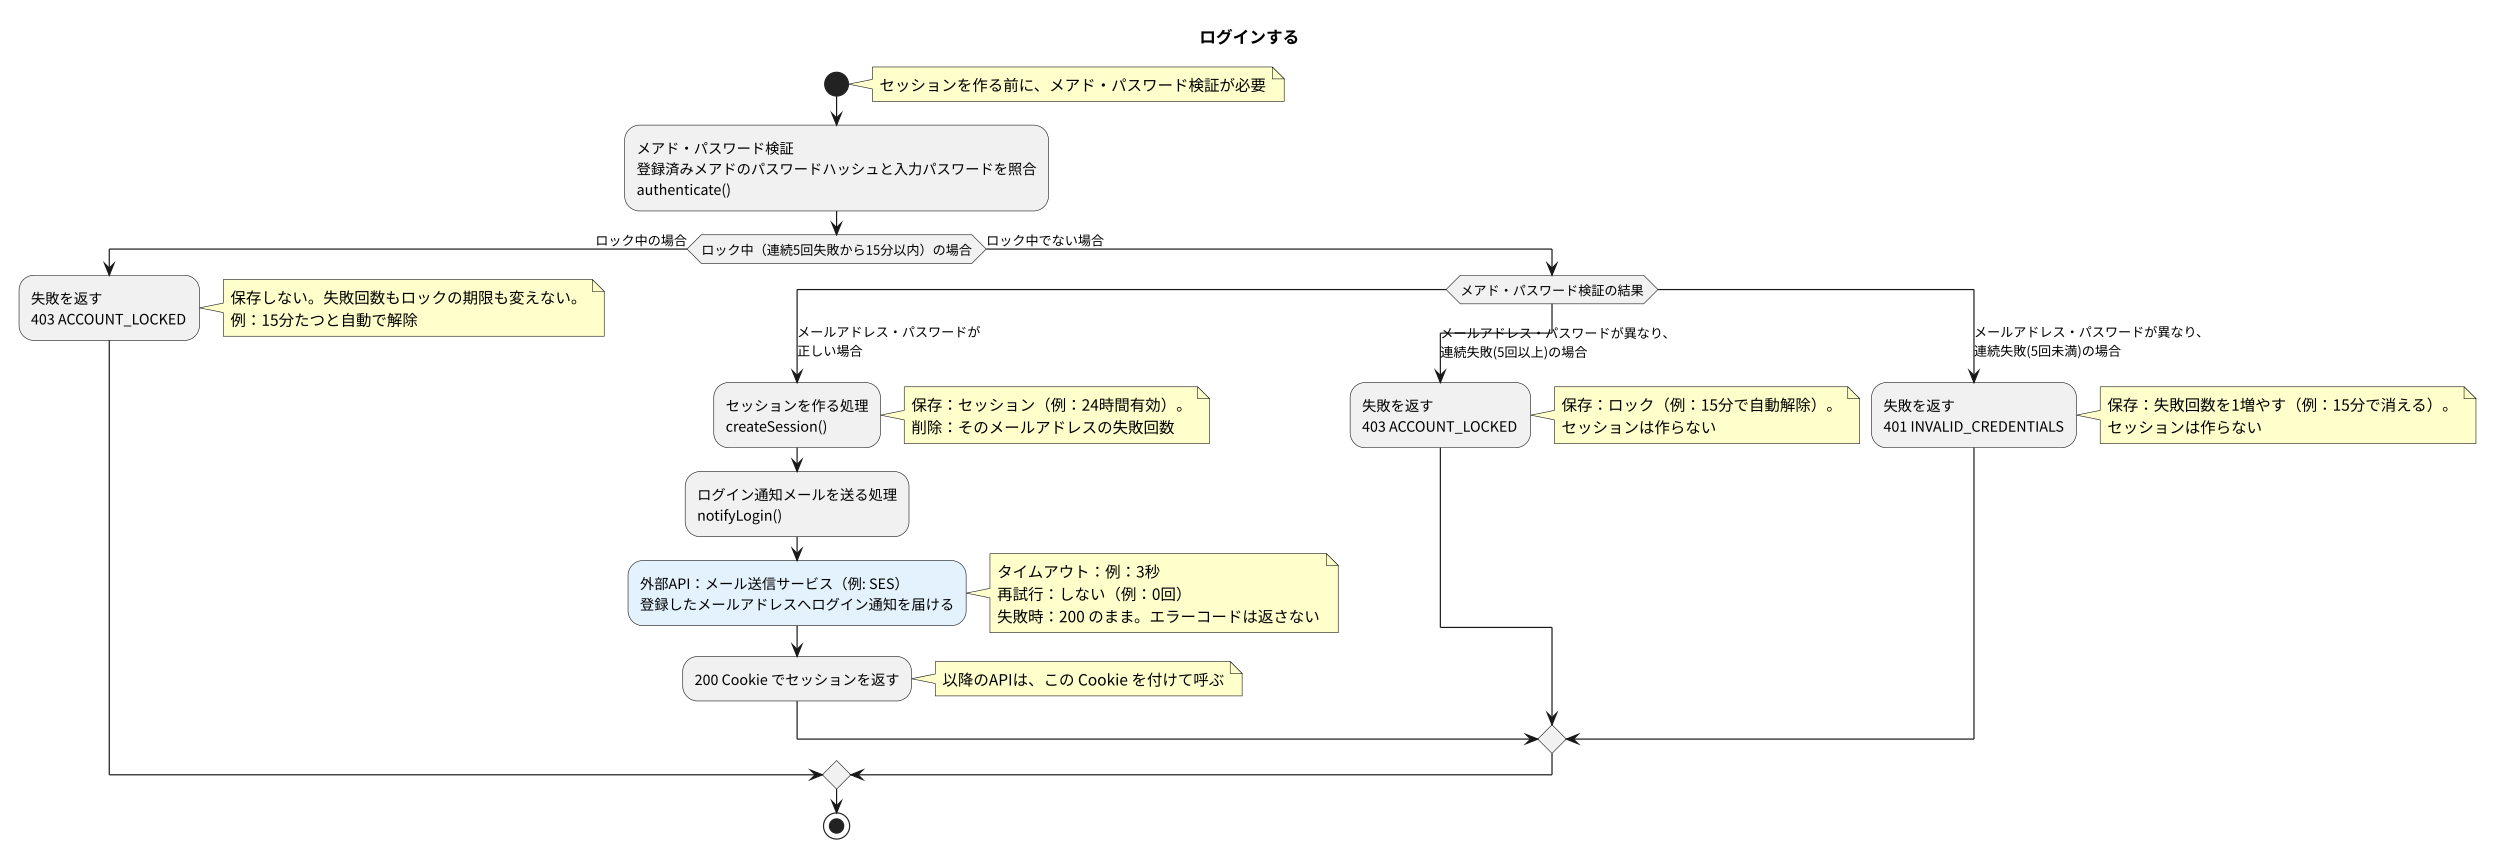
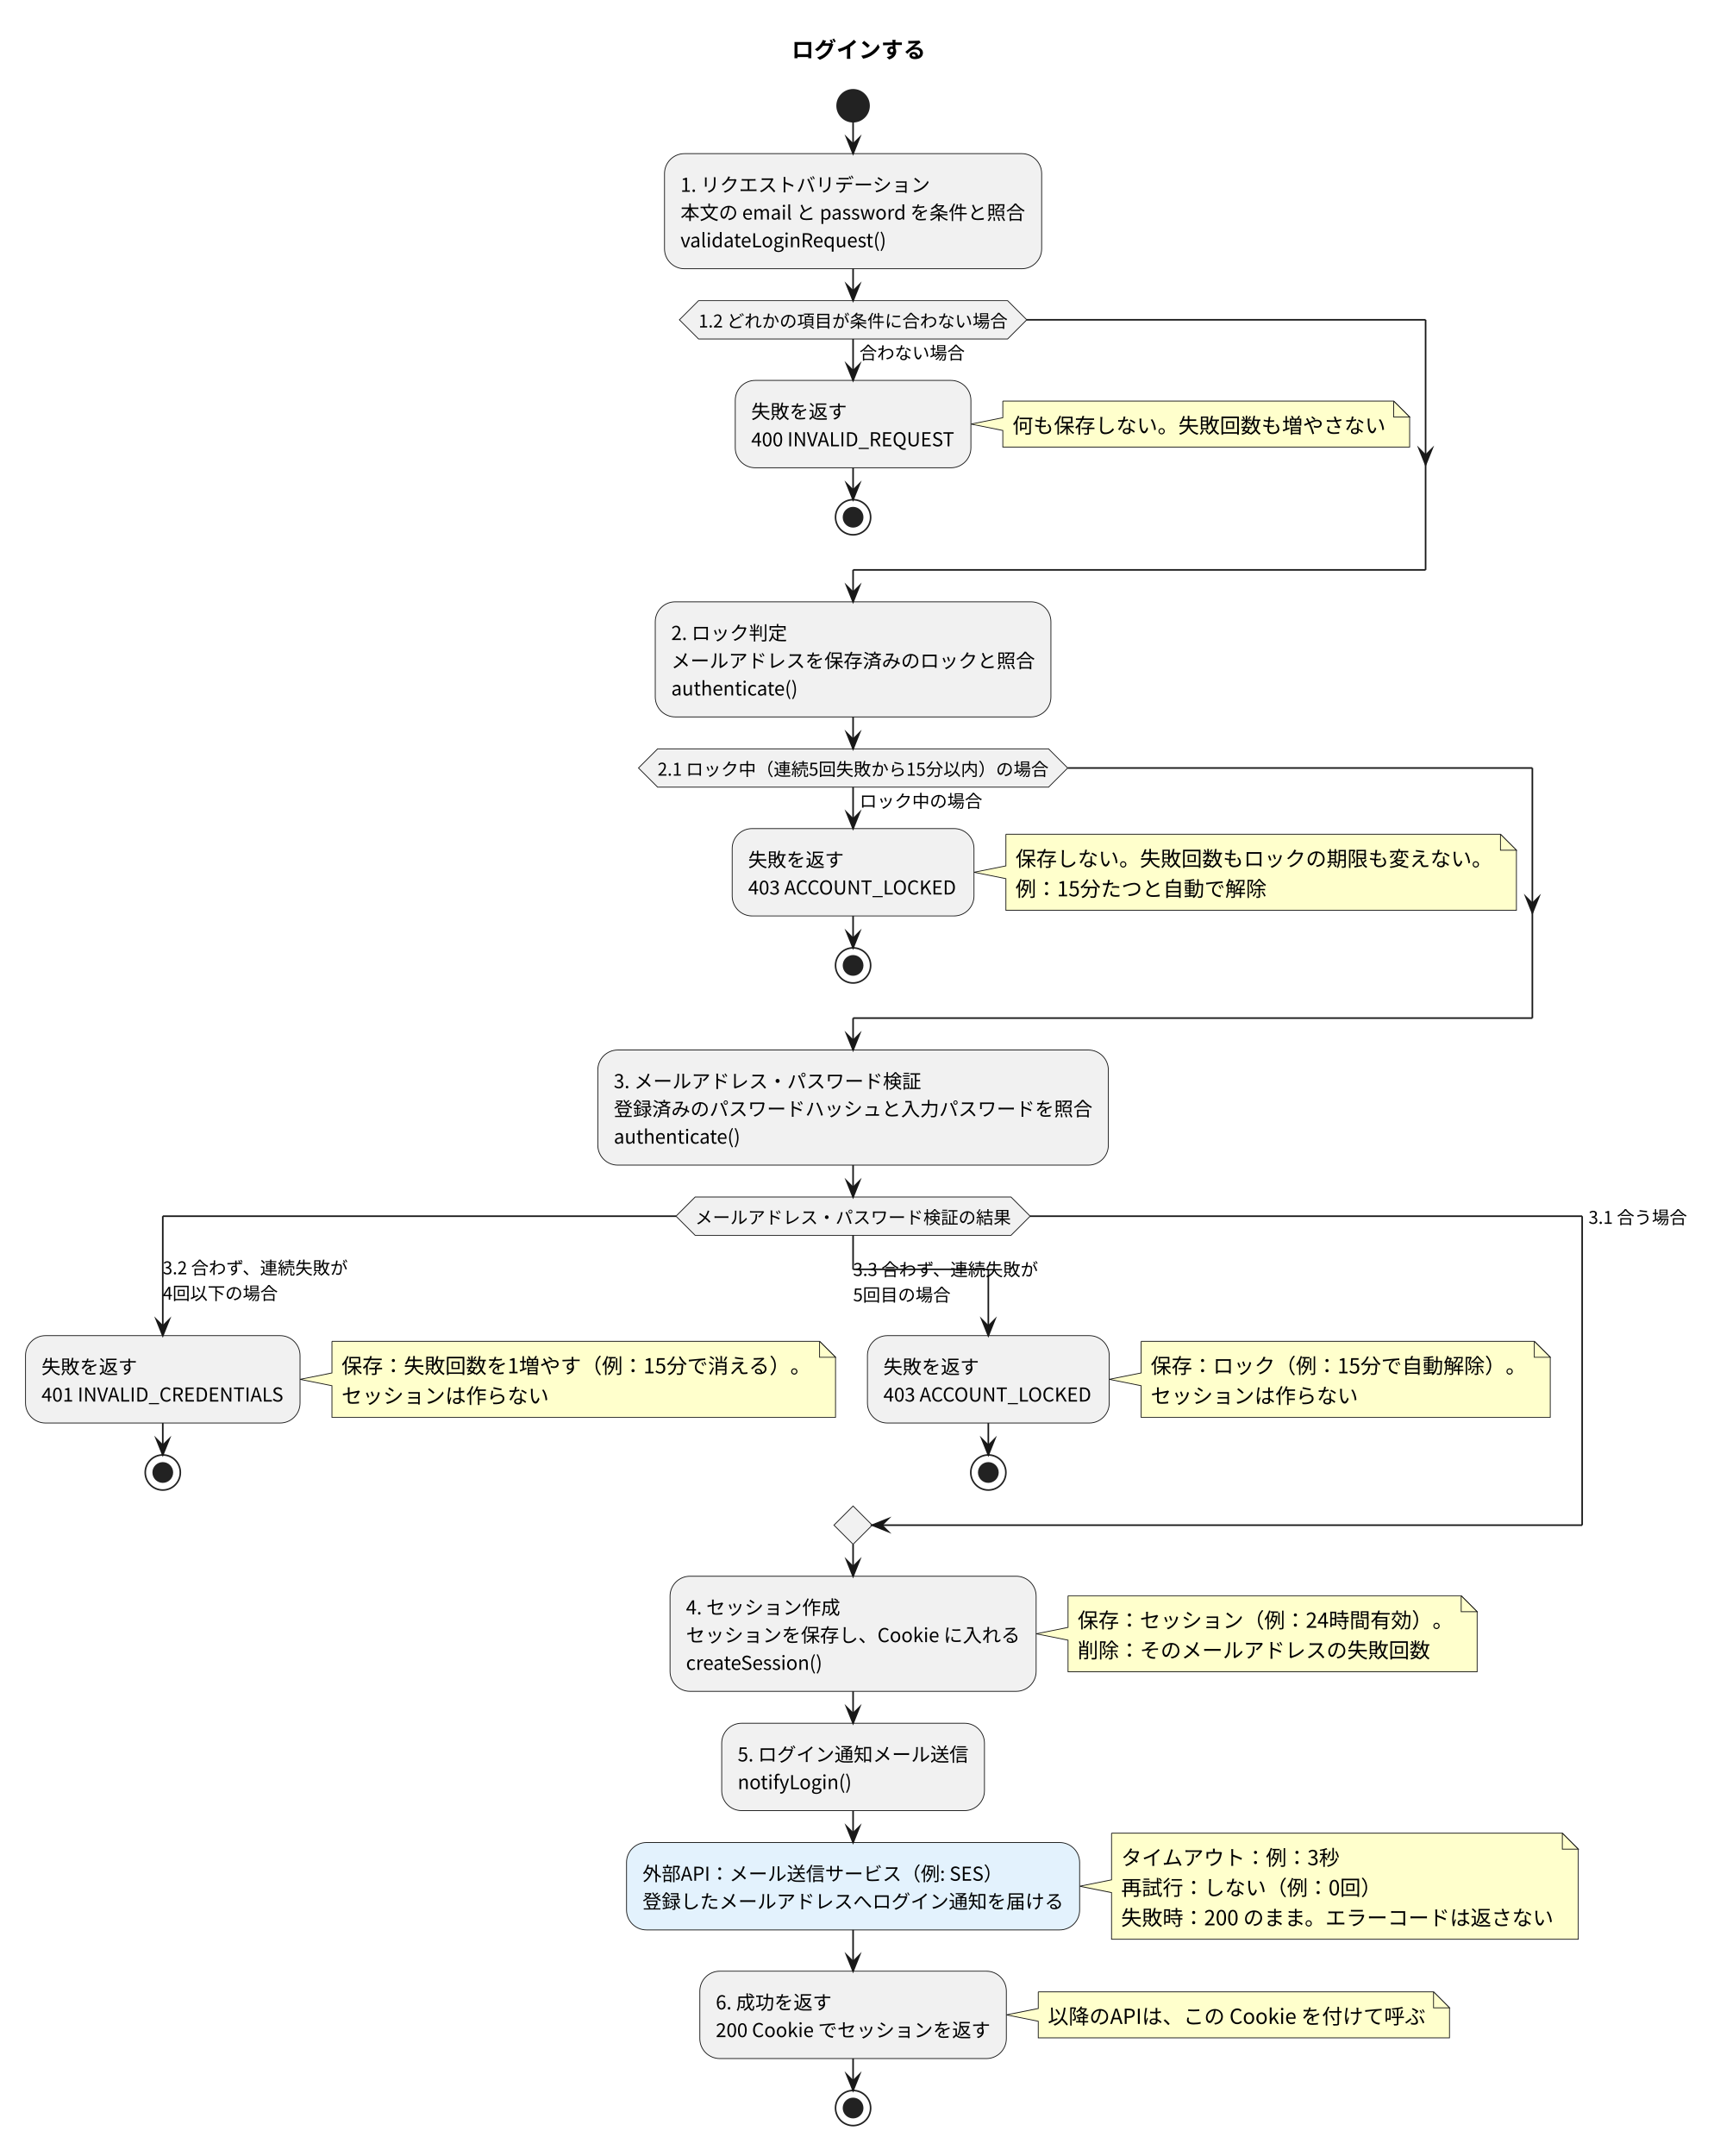
- <svg xmlns="http://www.w3.org/2000/svg" version="1.1" data-diagram-type="ACTIVITY" style="width:2100px;height:724px;background:#FFFFFF;" width="2100px" height="724px" viewBox="0 0 2100 724" zoomAndPan="magnify" preserveAspectRatio="none" contentStyleType="text/css">
+ <svg xmlns="http://www.w3.org/2000/svg" version="1.1" data-diagram-type="ACTIVITY" style="width:1078px;height:1351px;background:#FFFFFF;" width="1078px" height="1351px" viewBox="0 0 1078 1351" zoomAndPan="magnify" preserveAspectRatio="none" contentStyleType="text/css">
  <defs />
  <g font-family="sans-serif" lengthAdjust="spacing">
-     <g class="title" data-source-line="8">
-       <text x="1007.407" y="36.24" fill="#000" font-size="14" textLength="84" font-weight="700" font-family="'Noto Sans CJK JP'">ログインする</text>
+     <g class="title" data-source-line="9">
+       <text x="496.215" y="36.24" fill="#000" font-size="14" textLength="84" font-weight="700" font-family="'Noto Sans CJK JP'">ログインする</text>
    </g>
-     <path d="M732.732,56.272 L732.732,66.684 L712.732,70.684 L732.732,74.684 L732.732,85.096 A0,0 0 0 0 732.732,85.096 L1078.732,85.096 A0,0 0 0 0 1078.732,85.096 L1078.732,66.272 L1068.732,56.272 L732.732,56.272 A0,0 0 0 0 732.732,56.272" style="stroke:#181818;stroke-width:0.5;" fill="#FFC" />
-     <path d="M1068.732,56.272 L1068.732,66.272 L1078.732,66.272 L1068.732,56.272" style="stroke:#181818;stroke-width:0.5;" fill="#FFC" />
-     <text x="738.732" y="76.352" fill="#000" font-size="13" textLength="325" font-family="'Noto Sans CJK JP'">セッションを作る前に、メアド・パスワード検証が必要</text>
-     <ellipse cx="702.732" cy="70.684" rx="10" ry="10" fill="#222" style="stroke:#222;stroke-width:1;" />
-     <rect x="524.731" y="105.096" width="356.003" height="72.128" fill="#F1F1F1" style="stroke:#181818;stroke-width:0.5;" rx="12.5" ry="12.5" />
-     <text x="534.731" y="129.016" fill="#000" font-size="12" textLength="132.001" font-family="'Noto Sans CJK JP'">メアド・パスワード検証</text>
-     <text x="534.731" y="146.392" fill="#000" font-size="12" textLength="336.003" font-family="'Noto Sans CJK JP'">登録済みメアドのパスワードハッシュと入力パスワードを照合</text>
-     <text x="534.731" y="163.768" fill="#000" font-size="12" textLength="79.801" font-family="'Noto Sans CJK JP'">authenticate()</text>
-     <polygon points="589.075,197.224,816.389,197.224,828.389,209.224,816.389,221.224,589.075,221.224,577.075,209.224,589.075,197.224" fill="#F1F1F1" style="stroke:#181818;stroke-width:0.5;stroke-linejoin:miter;stroke-miterlimit:10;" />
-     <text x="589.075" y="214.02" fill="#000" font-size="11" textLength="227.313" font-family="'Noto Sans CJK JP'">ロック中（連続5回失敗から15分以内）の場合</text>
-     <text x="500.076" y="206.056" fill="#000" font-size="11" textLength="76.999" font-family="'Noto Sans CJK JP'">ロック中の場合</text>
-     <text x="828.389" y="206.056" fill="#000" font-size="11" textLength="98.999" font-family="'Noto Sans CJK JP'">ロック中でない場合</text>
-     <path d="M187.557,234.776 L187.557,254.6 L167.557,258.6 L187.557,262.6 L187.557,282.424 A0,0 0 0 0 187.557,282.424 L507.557,282.424 A0,0 0 0 0 507.557,282.424 L507.557,244.776 L497.557,234.776 L187.557,234.776 A0,0 0 0 0 187.557,234.776" style="stroke:#181818;stroke-width:0.5;" fill="#FFC" />
-     <path d="M497.557,234.776 L497.557,244.776 L507.557,244.776 L497.557,234.776" style="stroke:#181818;stroke-width:0.5;" fill="#FFC" />
-     <text x="193.557" y="254.856" fill="#000" font-size="13" textLength="299" font-family="'Noto Sans CJK JP'">保存しない。失敗回数もロックの期限も変えない。</text>
-     <text x="193.557" y="273.68" fill="#000" font-size="13" textLength="157.43" font-family="'Noto Sans CJK JP'">例：15分たつと自動で解除</text>
-     <rect x="16" y="231.224" width="151.557" height="54.752" fill="#F1F1F1" style="stroke:#181818;stroke-width:0.5;" rx="12.5" ry="12.5" />
-     <text x="26" y="255.144" fill="#000" font-size="12" textLength="60" font-family="'Noto Sans CJK JP'">失敗を返す</text>
-     <text x="26" y="272.521" fill="#000" font-size="12" textLength="131.557" font-family="'Noto Sans CJK JP'">403 ACCOUNT_LOCKED</text>
-     <polygon points="1226.686,231.224,1380.685,231.224,1392.685,243.224,1380.685,255.224,1226.686,255.224,1214.686,243.224,1226.686,231.224" fill="#F1F1F1" style="stroke:#181818;stroke-width:0.5;stroke-linejoin:miter;stroke-miterlimit:10;" />
-     <text x="1226.686" y="248.02" fill="#000" font-size="11" textLength="153.999" font-family="'Noto Sans CJK JP'">メアド・パスワード検証の結果</text>
-     <path d="M759.559,324.892 L759.559,344.716 L739.559,348.716 L759.559,352.716 L759.559,372.54 A0,0 0 0 0 759.559,372.54 L1015.989,372.54 A0,0 0 0 0 1015.989,372.54 L1015.989,334.892 L1005.989,324.892 L759.559,324.892 A0,0 0 0 0 759.559,324.892" style="stroke:#181818;stroke-width:0.5;" fill="#FFC" />
-     <path d="M1005.989,324.892 L1005.989,334.892 L1015.989,334.892 L1005.989,324.892" style="stroke:#181818;stroke-width:0.5;" fill="#FFC" />
-     <text x="765.559" y="344.972" fill="#000" font-size="13" textLength="235.43" font-family="'Noto Sans CJK JP'">保存：セッション（例：24時間有効）。</text>
-     <text x="765.559" y="363.796" fill="#000" font-size="13" textLength="221" font-family="'Noto Sans CJK JP'">削除：そのメールアドレスの失敗回数</text>
-     <rect x="599.558" y="321.34" width="140.001" height="54.752" fill="#F1F1F1" style="stroke:#181818;stroke-width:0.5;" rx="12.5" ry="12.5" />
-     <text x="609.558" y="345.26" fill="#000" font-size="12" textLength="120.001" font-family="'Noto Sans CJK JP'">セッションを作る処理</text>
-     <text x="609.558" y="362.636" fill="#000" font-size="12" textLength="86.389" font-family="'Noto Sans CJK JP'">createSession()</text>
-     <rect x="575.558" y="396.092" width="188.001" height="54.752" fill="#F1F1F1" style="stroke:#181818;stroke-width:0.5;" rx="12.5" ry="12.5" />
-     <text x="585.558" y="420.012" fill="#000" font-size="12" textLength="168.001" font-family="'Noto Sans CJK JP'">ログイン通知メールを送る処理</text>
-     <text x="585.558" y="437.388" fill="#000" font-size="12" textLength="71.857" font-family="'Noto Sans CJK JP'">notifyLogin()</text>
-     <path d="M831.559,464.985 L831.559,494.221 L811.559,498.221 L831.559,502.221 L831.559,531.457 A0,0 0 0 0 831.559,531.457 L1124.117,531.457 A0,0 0 0 0 1124.117,531.457 L1124.117,474.985 L1114.117,464.985 L831.559,464.985 A0,0 0 0 0 831.559,464.985" style="stroke:#181818;stroke-width:0.5;" fill="#FFC" />
-     <path d="M1114.117,464.985 L1114.117,474.985 L1124.117,474.985 L1114.117,464.985" style="stroke:#181818;stroke-width:0.5;" fill="#FFC" />
-     <text x="837.559" y="485.065" fill="#000" font-size="13" textLength="137.215" font-family="'Noto Sans CJK JP'">タイムアウト：例：3秒</text>
-     <text x="837.559" y="503.889" fill="#000" font-size="13" textLength="163.215" font-family="'Noto Sans CJK JP'">再試行：しない（例：0回）</text>
-     <text x="837.559" y="522.713" fill="#000" font-size="13" textLength="271.557" font-family="'Noto Sans CJK JP'">失敗時：200 のまま。エラーコードは返さない</text>
-     <rect x="527.557" y="470.844" width="284.002" height="54.752" fill="#E3F2FD" style="stroke:#181818;stroke-width:0.5;" rx="12.5" ry="12.5" />
-     <text x="537.557" y="494.765" fill="#000" font-size="12" textLength="225.806" font-family="'Noto Sans CJK JP'">外部API：メール送信サービス（例: SES）</text>
-     <text x="537.557" y="512.141" fill="#000" font-size="12" textLength="264.002" font-family="'Noto Sans CJK JP'">登録したメールアドレスへログイン通知を届ける</text>
-     <path d="M785.623,555.733 L785.623,566.145 L765.623,570.145 L785.623,574.145 L785.623,584.557 A0,0 0 0 0 785.623,584.557 L1043.392,584.557 A0,0 0 0 0 1043.392,584.557 L1043.392,565.733 L1033.392,555.733 L785.623,555.733 A0,0 0 0 0 785.623,555.733" style="stroke:#181818;stroke-width:0.5;" fill="#FFC" />
-     <path d="M1033.392,555.733 L1033.392,565.733 L1043.392,565.733 L1033.392,555.733" style="stroke:#181818;stroke-width:0.5;" fill="#FFC" />
-     <text x="791.623" y="575.813" fill="#000" font-size="13" textLength="236.769" font-family="'Noto Sans CJK JP'">以降のAPIは、この Cookie を付けて呼ぶ</text>
-     <rect x="573.494" y="551.457" width="192.129" height="37.376" fill="#F1F1F1" style="stroke:#181818;stroke-width:0.5;" rx="12.5" ry="12.5" />
-     <text x="583.494" y="575.377" fill="#000" font-size="12" textLength="172.129" font-family="'Noto Sans CJK JP'">200 Cookie でセッションを返す</text>
-     <path d="M1305.674,324.892 L1305.674,344.716 L1285.674,348.716 L1305.674,352.716 L1305.674,372.54 A0,0 0 0 0 1305.674,372.54 L1562.104,372.54 A0,0 0 0 0 1562.104,372.54 L1562.104,334.892 L1552.104,324.892 L1305.674,324.892 A0,0 0 0 0 1305.674,324.892" style="stroke:#181818;stroke-width:0.5;" fill="#FFC" />
-     <path d="M1552.104,324.892 L1552.104,334.892 L1562.104,334.892 L1552.104,324.892" style="stroke:#181818;stroke-width:0.5;" fill="#FFC" />
-     <text x="1311.674" y="344.972" fill="#000" font-size="13" textLength="235.43" font-family="'Noto Sans CJK JP'">保存：ロック（例：15分で自動解除）。</text>
-     <text x="1311.674" y="363.796" fill="#000" font-size="13" textLength="130" font-family="'Noto Sans CJK JP'">セッションは作らない</text>
-     <rect x="1134.117" y="321.34" width="151.557" height="54.752" fill="#F1F1F1" style="stroke:#181818;stroke-width:0.5;" rx="12.5" ry="12.5" />
-     <text x="1144.117" y="345.26" fill="#000" font-size="12" textLength="60" font-family="'Noto Sans CJK JP'">失敗を返す</text>
-     <text x="1144.117" y="362.636" fill="#000" font-size="12" textLength="131.557" font-family="'Noto Sans CJK JP'">403 ACCOUNT_LOCKED</text>
-     <path d="M1764.169,324.892 L1764.169,344.716 L1744.169,348.716 L1764.169,352.716 L1764.169,372.54 A0,0 0 0 0 1764.169,372.54 L2079.814,372.54 A0,0 0 0 0 2079.814,372.54 L2079.814,334.892 L2069.814,324.892 L1764.169,324.892 A0,0 0 0 0 1764.169,324.892" style="stroke:#181818;stroke-width:0.5;" fill="#FFC" />
-     <path d="M2069.814,324.892 L2069.814,334.892 L2079.814,334.892 L2069.814,324.892" style="stroke:#181818;stroke-width:0.5;" fill="#FFC" />
-     <text x="1770.169" y="344.972" fill="#000" font-size="13" textLength="294.645" font-family="'Noto Sans CJK JP'">保存：失敗回数を1増やす（例：15分で消える）。</text>
-     <text x="1770.169" y="363.796" fill="#000" font-size="13" textLength="130" font-family="'Noto Sans CJK JP'">セッションは作らない</text>
-     <rect x="1572.104" y="321.34" width="172.065" height="54.752" fill="#F1F1F1" style="stroke:#181818;stroke-width:0.5;" rx="12.5" ry="12.5" />
-     <text x="1582.104" y="345.26" fill="#000" font-size="12" textLength="60" font-family="'Noto Sans CJK JP'">失敗を返す</text>
-     <text x="1582.104" y="362.636" fill="#000" font-size="12" textLength="152.065" font-family="'Noto Sans CJK JP'">401 INVALID_CREDENTIALS</text>
-     <polygon points="1303.686,608.833,1303.686,608.833,1315.686,620.833,1303.686,632.833,1303.686,632.833,1291.686,620.833,1303.686,608.833" fill="#F1F1F1" style="stroke:#181818;stroke-width:0.5;stroke-linejoin:miter;stroke-miterlimit:10;" />
-     <polygon points="702.732,638.833,714.732,650.833,702.732,662.833,690.732,650.833,702.732,638.833" fill="#F1F1F1" style="stroke:#181818;stroke-width:0.5;stroke-linejoin:miter;stroke-miterlimit:10;" />
-     <ellipse cx="702.732" cy="693.833" rx="11" ry="11" fill="none" style="stroke:#222;stroke-width:1;" />
-     <ellipse cx="702.732" cy="693.833" rx="6" ry="6" fill="#222" style="stroke:#222;stroke-width:1;" />
-     <line x1="702.732" y1="80.684" x2="702.732" y2="105.096" style="stroke:#181818;stroke-width:1;" />
-     <polygon points="698.732,95.096,702.732,105.096,706.732,95.096,702.732,99.096" fill="#181818" style="stroke:#181818;stroke-width:1;stroke-linejoin:miter;stroke-miterlimit:10;" />
-     <line x1="669.558" y1="376.092" x2="669.558" y2="396.092" style="stroke:#181818;stroke-width:1;" />
-     <polygon points="665.558,386.092,669.558,396.092,673.558,386.092,669.558,390.092" fill="#181818" style="stroke:#181818;stroke-width:1;stroke-linejoin:miter;stroke-miterlimit:10;" />
-     <line x1="669.558" y1="450.844" x2="669.558" y2="470.844" style="stroke:#181818;stroke-width:1;" />
-     <polygon points="665.558,460.844,669.558,470.844,673.558,460.844,669.558,464.844" fill="#181818" style="stroke:#181818;stroke-width:1;stroke-linejoin:miter;stroke-miterlimit:10;" />
-     <line x1="669.558" y1="525.597" x2="669.558" y2="551.457" style="stroke:#181818;stroke-width:1;" />
-     <polygon points="665.558,541.457,669.558,551.457,673.558,541.457,669.558,545.457" fill="#181818" style="stroke:#181818;stroke-width:1;stroke-linejoin:miter;stroke-miterlimit:10;" />
-     <line x1="1214.686" y1="243.224" x2="669.558" y2="243.224" style="stroke:#181818;stroke-width:1;" />
-     <line x1="669.558" y1="243.224" x2="669.558" y2="321.34" style="stroke:#181818;stroke-width:1;" />
-     <polygon points="665.558,311.34,669.558,321.34,673.558,311.34,669.558,315.34" fill="#181818" style="stroke:#181818;stroke-width:1;stroke-linejoin:miter;stroke-miterlimit:10;" />
-     <text x="669.558" y="282.912" fill="#000" font-size="11" textLength="153.999" font-family="'Noto Sans CJK JP'">メールアドレス・パスワードが</text>
-     <text x="669.558" y="298.84" fill="#000" font-size="11" textLength="55" font-family="'Noto Sans CJK JP'">正しい場合</text>
-     <line x1="1392.685" y1="243.224" x2="1658.136" y2="243.224" style="stroke:#181818;stroke-width:1;" />
-     <line x1="1658.136" y1="243.224" x2="1658.136" y2="321.34" style="stroke:#181818;stroke-width:1;" />
-     <polygon points="1654.136,311.34,1658.136,321.34,1662.136,311.34,1658.136,315.34" fill="#181818" style="stroke:#181818;stroke-width:1;stroke-linejoin:miter;stroke-miterlimit:10;" />
-     <text x="1658.136" y="282.912" fill="#000" font-size="11" textLength="197.999" font-family="'Noto Sans CJK JP'">メールアドレス・パスワードが異なり、</text>
-     <text x="1658.136" y="298.84" fill="#000" font-size="11" textLength="123.54" font-family="'Noto Sans CJK JP'">連続失敗(5回未満)の場合</text>
-     <line x1="1303.686" y1="255.224" x2="1303.686" y2="279.795" style="stroke:#181818;stroke-width:1;" />
-     <line x1="1303.686" y1="279.795" x2="1209.895" y2="279.795" style="stroke:#181818;stroke-width:1;" />
-     <line x1="1209.895" y1="279.795" x2="1209.895" y2="321.34" style="stroke:#181818;stroke-width:1;" />
-     <polygon points="1205.895,311.34,1209.895,321.34,1213.895,311.34,1209.895,315.34" fill="#181818" style="stroke:#181818;stroke-width:1;stroke-linejoin:miter;stroke-miterlimit:10;" />
-     <text x="1209.895" y="283.912" fill="#000" font-size="11" textLength="197.999" font-family="'Noto Sans CJK JP'">メールアドレス・パスワードが異なり、</text>
-     <text x="1209.895" y="299.84" fill="#000" font-size="11" textLength="123.54" font-family="'Noto Sans CJK JP'">連続失敗(5回以上)の場合</text>
-     <line x1="669.558" y1="588.833" x2="669.558" y2="620.833" style="stroke:#181818;stroke-width:1;" />
-     <line x1="669.558" y1="620.833" x2="1291.686" y2="620.833" style="stroke:#181818;stroke-width:1;" />
-     <polygon points="1281.686,616.833,1291.686,620.833,1281.686,624.833,1285.686,620.833" fill="#181818" style="stroke:#181818;stroke-width:1;stroke-linejoin:miter;stroke-miterlimit:10;" />
-     <line x1="1658.136" y1="376.092" x2="1658.136" y2="620.833" style="stroke:#181818;stroke-width:1;" />
-     <line x1="1658.136" y1="620.833" x2="1315.686" y2="620.833" style="stroke:#181818;stroke-width:1;" />
-     <polygon points="1325.686,616.833,1315.686,620.833,1325.686,624.833,1321.686,620.833" fill="#181818" style="stroke:#181818;stroke-width:1;stroke-linejoin:miter;stroke-miterlimit:10;" />
-     <line x1="1209.895" y1="376.092" x2="1209.895" y2="527.033" style="stroke:#181818;stroke-width:1;" />
-     <line x1="1209.895" y1="527.033" x2="1303.686" y2="527.033" style="stroke:#181818;stroke-width:1;" />
-     <line x1="1303.686" y1="527.033" x2="1303.686" y2="608.833" style="stroke:#181818;stroke-width:1;" />
-     <polygon points="1299.686,598.833,1303.686,608.833,1307.686,598.833,1303.686,602.833" fill="#181818" style="stroke:#181818;stroke-width:1;stroke-linejoin:miter;stroke-miterlimit:10;" />
-     <line x1="577.075" y1="209.224" x2="91.778" y2="209.224" style="stroke:#181818;stroke-width:1;" />
-     <line x1="91.778" y1="209.224" x2="91.778" y2="231.224" style="stroke:#181818;stroke-width:1;" />
-     <polygon points="87.778,221.224,91.778,231.224,95.778,221.224,91.778,225.224" fill="#181818" style="stroke:#181818;stroke-width:1;stroke-linejoin:miter;stroke-miterlimit:10;" />
-     <line x1="828.389" y1="209.224" x2="1303.686" y2="209.224" style="stroke:#181818;stroke-width:1;" />
-     <line x1="1303.686" y1="209.224" x2="1303.686" y2="231.224" style="stroke:#181818;stroke-width:1;" />
-     <polygon points="1299.686,221.224,1303.686,231.224,1307.686,221.224,1303.686,225.224" fill="#181818" style="stroke:#181818;stroke-width:1;stroke-linejoin:miter;stroke-miterlimit:10;" />
-     <line x1="91.778" y1="285.977" x2="91.778" y2="650.833" style="stroke:#181818;stroke-width:1;" />
-     <line x1="91.778" y1="650.833" x2="690.732" y2="650.833" style="stroke:#181818;stroke-width:1;" />
-     <polygon points="680.732,646.833,690.732,650.833,680.732,654.833,684.732,650.833" fill="#181818" style="stroke:#181818;stroke-width:1;stroke-linejoin:miter;stroke-miterlimit:10;" />
-     <line x1="1303.686" y1="632.833" x2="1303.686" y2="650.833" style="stroke:#181818;stroke-width:1;" />
-     <line x1="1303.686" y1="650.833" x2="714.732" y2="650.833" style="stroke:#181818;stroke-width:1;" />
-     <polygon points="724.732,646.833,714.732,650.833,724.732,654.833,720.732,650.833" fill="#181818" style="stroke:#181818;stroke-width:1;stroke-linejoin:miter;stroke-miterlimit:10;" />
-     <line x1="702.732" y1="177.224" x2="702.732" y2="197.224" style="stroke:#181818;stroke-width:1;" />
-     <polygon points="698.732,187.224,702.732,197.224,706.732,187.224,702.732,191.224" fill="#181818" style="stroke:#181818;stroke-width:1;stroke-linejoin:miter;stroke-miterlimit:10;" />
-     <line x1="702.732" y1="662.833" x2="702.732" y2="682.833" style="stroke:#181818;stroke-width:1;" />
-     <polygon points="698.732,672.833,702.732,682.833,706.732,672.833,702.732,676.833" fill="#181818" style="stroke:#181818;stroke-width:1;stroke-linejoin:miter;stroke-miterlimit:10;" />
+     <ellipse cx="534.715" cy="66.272" rx="10" ry="10" fill="#222" style="stroke:#222;stroke-width:1;" />
+     <rect x="416.516" y="96.272" width="236.398" height="72.128" fill="#F1F1F1" style="stroke:#181818;stroke-width:0.5;" rx="12.5" ry="12.5" />
+     <text x="426.516" y="120.192" fill="#000" font-size="12" textLength="156.685" font-family="'Noto Sans CJK JP'">1. リクエストバリデーション</text>
+     <text x="426.516" y="137.568" fill="#000" font-size="12" textLength="216.398" font-family="'Noto Sans CJK JP'">本文の email と password を条件と照合</text>
+     <text x="426.516" y="154.944" fill="#000" font-size="12" textLength="130.153" font-family="'Noto Sans CJK JP'">validateLoginRequest()</text>
+     <path d="M628.567,251.328 L628.567,261.74 L608.567,265.74 L628.567,269.74 L628.567,280.152 A0,0 0 0 0 628.567,280.152 L883.567,280.152 A0,0 0 0 0 883.567,280.152 L883.567,261.328 L873.567,251.328 L628.567,251.328 A0,0 0 0 0 628.567,251.328" style="stroke:#181818;stroke-width:0.5;" fill="#FFC" />
+     <path d="M873.567,251.328 L873.567,261.328 L883.567,261.328 L873.567,251.328" style="stroke:#181818;stroke-width:0.5;" fill="#FFC" />
+     <text x="634.567" y="271.408" fill="#000" font-size="13" textLength="234" font-family="'Noto Sans CJK JP'">何も保存しない。失敗回数も増やさない</text>
+     <rect x="460.862" y="238.364" width="147.705" height="54.752" fill="#F1F1F1" style="stroke:#181818;stroke-width:0.5;" rx="12.5" ry="12.5" />
+     <text x="470.862" y="262.284" fill="#000" font-size="12" textLength="60" font-family="'Noto Sans CJK JP'">失敗を返す</text>
+     <text x="470.862" y="279.66" fill="#000" font-size="12" textLength="127.705" font-family="'Noto Sans CJK JP'">400 INVALID_REQUEST</text>
+     <ellipse cx="534.715" cy="324.116" rx="11" ry="11" fill="none" style="stroke:#222;stroke-width:1;" />
+     <ellipse cx="534.715" cy="324.116" rx="6" ry="6" fill="#222" style="stroke:#222;stroke-width:1;" />
+     <polygon points="437.849,188.4,631.58,188.4,643.58,200.4,631.58,212.4,437.849,212.4,425.849,200.4,437.849,188.4" fill="#F1F1F1" style="stroke:#181818;stroke-width:0.5;stroke-linejoin:miter;stroke-miterlimit:10;" />
+     <text x="538.715" y="225.16" fill="#000" font-size="11" textLength="66" font-family="'Noto Sans CJK JP'">合わない場合</text>
+     <text x="437.849" y="205.196" fill="#000" font-size="11" textLength="193.731" font-family="'Noto Sans CJK JP'">1.2 どれかの項目が条件に合わない場合</text>
+     <rect x="410.714" y="377.116" width="248.002" height="72.128" fill="#F1F1F1" style="stroke:#181818;stroke-width:0.5;" rx="12.5" ry="12.5" />
+     <text x="420.714" y="401.037" fill="#000" font-size="12" textLength="72.685" font-family="'Noto Sans CJK JP'">2. ロック判定</text>
+     <text x="420.714" y="418.413" fill="#000" font-size="12" textLength="228.002" font-family="'Noto Sans CJK JP'">メールアドレスを保存済みのロックと照合</text>
+     <text x="420.714" y="435.789" fill="#000" font-size="12" textLength="79.801" font-family="'Noto Sans CJK JP'">authenticate()</text>
+     <path d="M630.493,522.761 L630.493,542.585 L610.493,546.585 L630.493,550.585 L630.493,570.409 A0,0 0 0 0 630.493,570.409 L950.493,570.409 A0,0 0 0 0 950.493,570.409 L950.493,532.761 L940.493,522.761 L630.493,522.761 A0,0 0 0 0 630.493,522.761" style="stroke:#181818;stroke-width:0.5;" fill="#FFC" />
+     <path d="M940.493,522.761 L940.493,532.761 L950.493,532.761 L940.493,522.761" style="stroke:#181818;stroke-width:0.5;" fill="#FFC" />
+     <text x="636.493" y="542.841" fill="#000" font-size="13" textLength="299" font-family="'Noto Sans CJK JP'">保存しない。失敗回数もロックの期限も変えない。</text>
+     <text x="636.493" y="561.665" fill="#000" font-size="13" textLength="157.43" font-family="'Noto Sans CJK JP'">例：15分たつと自動で解除</text>
+     <rect x="458.936" y="519.209" width="151.557" height="54.752" fill="#F1F1F1" style="stroke:#181818;stroke-width:0.5;" rx="12.5" ry="12.5" />
+     <text x="468.936" y="543.129" fill="#000" font-size="12" textLength="60" font-family="'Noto Sans CJK JP'">失敗を返す</text>
+     <text x="468.936" y="560.505" fill="#000" font-size="12" textLength="131.557" font-family="'Noto Sans CJK JP'">403 ACCOUNT_LOCKED</text>
+     <ellipse cx="534.715" cy="604.961" rx="11" ry="11" fill="none" style="stroke:#222;stroke-width:1;" />
+     <ellipse cx="534.715" cy="604.961" rx="6" ry="6" fill="#222" style="stroke:#222;stroke-width:1;" />
+     <polygon points="412.192,469.245,657.237,469.245,669.237,481.245,657.237,493.245,412.192,493.245,400.192,481.245,412.192,469.245" fill="#F1F1F1" style="stroke:#181818;stroke-width:0.5;stroke-linejoin:miter;stroke-miterlimit:10;" />
+     <text x="538.715" y="506.005" fill="#000" font-size="11" textLength="76.999" font-family="'Noto Sans CJK JP'">ロック中の場合</text>
+     <text x="412.192" y="486.041" fill="#000" font-size="11" textLength="245.045" font-family="'Noto Sans CJK JP'">2.1 ロック中（連続5回失敗から15分以内）の場合</text>
+     <rect x="374.713" y="657.961" width="320.002" height="72.128" fill="#F1F1F1" style="stroke:#181818;stroke-width:0.5;" rx="12.5" ry="12.5" />
+     <text x="384.713" y="681.881" fill="#000" font-size="12" textLength="192.685" font-family="'Noto Sans CJK JP'">3. メールアドレス・パスワード検証</text>
+     <text x="384.713" y="699.257" fill="#000" font-size="12" textLength="300.002" font-family="'Noto Sans CJK JP'">登録済みのパスワードハッシュと入力パスワードを照合</text>
+     <text x="384.713" y="716.633" fill="#000" font-size="12" textLength="79.801" font-family="'Noto Sans CJK JP'">authenticate()</text>
+     <polygon points="435.715,750.089,633.714,750.089,645.714,762.089,633.714,774.089,435.715,774.089,423.715,762.089,435.715,750.089" fill="#F1F1F1" style="stroke:#181818;stroke-width:0.5;stroke-linejoin:miter;stroke-miterlimit:10;" />
+     <text x="435.715" y="766.885" fill="#000" font-size="11" textLength="197.999" font-family="'Noto Sans CJK JP'">メールアドレス・パスワード検証の結果</text>
+     <path d="M208.065,840.497 L208.065,860.321 L188.065,864.321 L208.065,868.321 L208.065,888.145 A0,0 0 0 0 208.065,888.145 L523.71,888.145 A0,0 0 0 0 523.71,888.145 L523.71,850.497 L513.71,840.497 L208.065,840.497 A0,0 0 0 0 208.065,840.497" style="stroke:#181818;stroke-width:0.5;" fill="#FFC" />
+     <path d="M513.71,840.497 L513.71,850.497 L523.71,850.497 L513.71,840.497" style="stroke:#181818;stroke-width:0.5;" fill="#FFC" />
+     <text x="214.065" y="860.577" fill="#000" font-size="13" textLength="294.645" font-family="'Noto Sans CJK JP'">保存：失敗回数を1増やす（例：15分で消える）。</text>
+     <text x="214.065" y="879.401" fill="#000" font-size="13" textLength="130" font-family="'Noto Sans CJK JP'">セッションは作らない</text>
+     <rect x="16" y="836.945" width="172.065" height="54.752" fill="#F1F1F1" style="stroke:#181818;stroke-width:0.5;" rx="12.5" ry="12.5" />
+     <text x="26" y="860.865" fill="#000" font-size="12" textLength="60" font-family="'Noto Sans CJK JP'">失敗を返す</text>
+     <text x="26" y="878.241" fill="#000" font-size="12" textLength="152.065" font-family="'Noto Sans CJK JP'">401 INVALID_CREDENTIALS</text>
+     <ellipse cx="102.033" cy="922.697" rx="11" ry="11" fill="none" style="stroke:#222;stroke-width:1;" />
+     <ellipse cx="102.033" cy="922.697" rx="6" ry="6" fill="#222" style="stroke:#222;stroke-width:1;" />
+     <path d="M715.267,840.497 L715.267,860.321 L695.267,864.321 L715.267,868.321 L715.267,888.145 A0,0 0 0 0 715.267,888.145 L971.698,888.145 A0,0 0 0 0 971.698,888.145 L971.698,850.497 L961.698,840.497 L715.267,840.497 A0,0 0 0 0 715.267,840.497" style="stroke:#181818;stroke-width:0.5;" fill="#FFC" />
+     <path d="M961.698,840.497 L961.698,850.497 L971.698,850.497 L961.698,840.497" style="stroke:#181818;stroke-width:0.5;" fill="#FFC" />
+     <text x="721.267" y="860.577" fill="#000" font-size="13" textLength="235.43" font-family="'Noto Sans CJK JP'">保存：ロック（例：15分で自動解除）。</text>
+     <text x="721.267" y="879.401" fill="#000" font-size="13" textLength="130" font-family="'Noto Sans CJK JP'">セッションは作らない</text>
+     <rect x="543.71" y="836.945" width="151.557" height="54.752" fill="#F1F1F1" style="stroke:#181818;stroke-width:0.5;" rx="12.5" ry="12.5" />
+     <text x="553.71" y="860.865" fill="#000" font-size="12" textLength="60" font-family="'Noto Sans CJK JP'">失敗を返す</text>
+     <text x="553.71" y="878.241" fill="#000" font-size="12" textLength="131.557" font-family="'Noto Sans CJK JP'">403 ACCOUNT_LOCKED</text>
+     <ellipse cx="619.489" cy="922.697" rx="11" ry="11" fill="none" style="stroke:#222;stroke-width:1;" />
+     <ellipse cx="619.489" cy="922.697" rx="6" ry="6" fill="#222" style="stroke:#222;stroke-width:1;" />
+     <polygon points="534.715,943.697,534.715,943.697,546.715,955.697,534.715,967.697,534.715,967.697,522.715,955.697,534.715,943.697" fill="#F1F1F1" style="stroke:#181818;stroke-width:0.5;stroke-linejoin:miter;stroke-miterlimit:10;" />
+     <path d="M669.445,999.938 L669.445,1019.762 L649.445,1023.762 L669.445,1027.762 L669.445,1047.586 A0,0 0 0 0 669.445,1047.586 L925.876,1047.586 A0,0 0 0 0 925.876,1047.586 L925.876,1009.938 L915.876,999.938 L669.445,999.938 A0,0 0 0 0 669.445,999.938" style="stroke:#181818;stroke-width:0.5;" fill="#FFC" />
+     <path d="M915.876,999.938 L915.876,1009.938 L925.876,1009.938 L915.876,999.938" style="stroke:#181818;stroke-width:0.5;" fill="#FFC" />
+     <text x="675.445" y="1020.018" fill="#000" font-size="13" textLength="235.43" font-family="'Noto Sans CJK JP'">保存：セッション（例：24時間有効）。</text>
+     <text x="675.445" y="1038.842" fill="#000" font-size="13" textLength="221" font-family="'Noto Sans CJK JP'">削除：そのメールアドレスの失敗回数</text>
+     <rect x="419.984" y="987.697" width="229.462" height="72.128" fill="#F1F1F1" style="stroke:#181818;stroke-width:0.5;" rx="12.5" ry="12.5" />
+     <text x="429.984" y="1011.617" fill="#000" font-size="12" textLength="96.685" font-family="'Noto Sans CJK JP'">4. セッション作成</text>
+     <text x="429.984" y="1028.994" fill="#000" font-size="12" textLength="209.462" font-family="'Noto Sans CJK JP'">セッションを保存し、Cookie に入れる</text>
+     <text x="429.984" y="1046.37" fill="#000" font-size="12" textLength="86.389" font-family="'Noto Sans CJK JP'">createSession()</text>
+     <rect x="452.372" y="1079.826" width="164.685" height="54.752" fill="#F1F1F1" style="stroke:#181818;stroke-width:0.5;" rx="12.5" ry="12.5" />
+     <text x="462.372" y="1103.746" fill="#000" font-size="12" textLength="144.685" font-family="'Noto Sans CJK JP'">5. ログイン通知メール送信</text>
+     <text x="462.372" y="1121.122" fill="#000" font-size="12" textLength="71.857" font-family="'Noto Sans CJK JP'">notifyLogin()</text>
+     <path d="M696.716,1148.718 L696.716,1177.954 L676.716,1181.954 L696.716,1185.954 L696.716,1215.19 A0,0 0 0 0 696.716,1215.19 L989.273,1215.19 A0,0 0 0 0 989.273,1215.19 L989.273,1158.718 L979.273,1148.718 L696.716,1148.718 A0,0 0 0 0 696.716,1148.718" style="stroke:#181818;stroke-width:0.5;" fill="#FFC" />
+     <path d="M979.273,1148.718 L979.273,1158.718 L989.273,1158.718 L979.273,1148.718" style="stroke:#181818;stroke-width:0.5;" fill="#FFC" />
+     <text x="702.716" y="1168.798" fill="#000" font-size="13" textLength="137.215" font-family="'Noto Sans CJK JP'">タイムアウト：例：3秒</text>
+     <text x="702.716" y="1187.622" fill="#000" font-size="13" textLength="163.215" font-family="'Noto Sans CJK JP'">再試行：しない（例：0回）</text>
+     <text x="702.716" y="1206.446" fill="#000" font-size="13" textLength="271.557" font-family="'Noto Sans CJK JP'">失敗時：200 のまま。エラーコードは返さない</text>
+     <rect x="392.714" y="1154.578" width="284.002" height="54.752" fill="#E3F2FD" style="stroke:#181818;stroke-width:0.5;" rx="12.5" ry="12.5" />
+     <text x="402.714" y="1178.498" fill="#000" font-size="12" textLength="225.806" font-family="'Noto Sans CJK JP'">外部API：メール送信サービス（例: SES）</text>
+     <text x="402.714" y="1195.874" fill="#000" font-size="12" textLength="264.002" font-family="'Noto Sans CJK JP'">登録したメールアドレスへログイン通知を届ける</text>
+     <path d="M650.779,1248.154 L650.779,1258.566 L630.779,1262.566 L650.779,1266.566 L650.779,1276.978 A0,0 0 0 0 650.779,1276.978 L908.549,1276.978 A0,0 0 0 0 908.549,1276.978 L908.549,1258.154 L898.549,1248.154 L650.779,1248.154 A0,0 0 0 0 650.779,1248.154" style="stroke:#181818;stroke-width:0.5;" fill="#FFC" />
+     <path d="M898.549,1248.154 L898.549,1258.154 L908.549,1258.154 L898.549,1248.154" style="stroke:#181818;stroke-width:0.5;" fill="#FFC" />
+     <text x="656.779" y="1268.234" fill="#000" font-size="13" textLength="236.769" font-family="'Noto Sans CJK JP'">以降のAPIは、この Cookie を付けて呼ぶ</text>
+     <rect x="438.65" y="1235.19" width="192.129" height="54.752" fill="#F1F1F1" style="stroke:#181818;stroke-width:0.5;" rx="12.5" ry="12.5" />
+     <text x="448.65" y="1259.11" fill="#000" font-size="12" textLength="72.685" font-family="'Noto Sans CJK JP'">6. 成功を返す</text>
+     <text x="448.65" y="1276.486" fill="#000" font-size="12" textLength="172.129" font-family="'Noto Sans CJK JP'">200 Cookie でセッションを返す</text>
+     <ellipse cx="534.715" cy="1320.942" rx="11" ry="11" fill="none" style="stroke:#222;stroke-width:1;" />
+     <ellipse cx="534.715" cy="1320.942" rx="6" ry="6" fill="#222" style="stroke:#222;stroke-width:1;" />
+     <line x1="534.715" y1="76.272" x2="534.715" y2="96.272" style="stroke:#181818;stroke-width:1;" />
+     <polygon points="530.715,86.272,534.715,96.272,538.715,86.272,534.715,90.272" fill="#181818" style="stroke:#181818;stroke-width:1;stroke-linejoin:miter;stroke-miterlimit:10;" />
+     <line x1="534.715" y1="293.116" x2="534.715" y2="313.116" style="stroke:#181818;stroke-width:1;" />
+     <polygon points="530.715,303.116,534.715,313.116,538.715,303.116,534.715,307.116" fill="#181818" style="stroke:#181818;stroke-width:1;stroke-linejoin:miter;stroke-miterlimit:10;" />
+     <line x1="534.715" y1="212.4" x2="534.715" y2="238.364" style="stroke:#181818;stroke-width:1;" />
+     <polygon points="530.715,228.364,534.715,238.364,538.715,228.364,534.715,232.364" fill="#181818" style="stroke:#181818;stroke-width:1;stroke-linejoin:miter;stroke-miterlimit:10;" />
+     <line x1="643.58" y1="200.4" x2="893.567" y2="200.4" style="stroke:#181818;stroke-width:1;" />
+     <polygon points="889.567,281.24,893.567,291.24,897.567,281.24,893.567,285.24" fill="#181818" style="stroke:#181818;stroke-width:1;stroke-linejoin:miter;stroke-miterlimit:10;" />
+     <line x1="893.567" y1="200.4" x2="893.567" y2="357.116" style="stroke:#181818;stroke-width:1;" />
+     <line x1="893.567" y1="357.116" x2="534.715" y2="357.116" style="stroke:#181818;stroke-width:1;" />
+     <line x1="534.715" y1="357.116" x2="534.715" y2="377.116" style="stroke:#181818;stroke-width:1;" />
+     <polygon points="530.715,367.116,534.715,377.116,538.715,367.116,534.715,371.116" fill="#181818" style="stroke:#181818;stroke-width:1;stroke-linejoin:miter;stroke-miterlimit:10;" />
+     <line x1="534.715" y1="168.4" x2="534.715" y2="188.4" style="stroke:#181818;stroke-width:1;" />
+     <polygon points="530.715,178.4,534.715,188.4,538.715,178.4,534.715,182.4" fill="#181818" style="stroke:#181818;stroke-width:1;stroke-linejoin:miter;stroke-miterlimit:10;" />
+     <line x1="534.715" y1="573.961" x2="534.715" y2="593.961" style="stroke:#181818;stroke-width:1;" />
+     <polygon points="530.715,583.961,534.715,593.961,538.715,583.961,534.715,587.961" fill="#181818" style="stroke:#181818;stroke-width:1;stroke-linejoin:miter;stroke-miterlimit:10;" />
+     <line x1="534.715" y1="493.245" x2="534.715" y2="519.209" style="stroke:#181818;stroke-width:1;" />
+     <polygon points="530.715,509.209,534.715,519.209,538.715,509.209,534.715,513.209" fill="#181818" style="stroke:#181818;stroke-width:1;stroke-linejoin:miter;stroke-miterlimit:10;" />
+     <line x1="669.237" y1="481.245" x2="960.493" y2="481.245" style="stroke:#181818;stroke-width:1;" />
+     <polygon points="956.493,562.085,960.493,572.085,964.493,562.085,960.493,566.085" fill="#181818" style="stroke:#181818;stroke-width:1;stroke-linejoin:miter;stroke-miterlimit:10;" />
+     <line x1="960.493" y1="481.245" x2="960.493" y2="637.961" style="stroke:#181818;stroke-width:1;" />
+     <line x1="960.493" y1="637.961" x2="534.715" y2="637.961" style="stroke:#181818;stroke-width:1;" />
+     <line x1="534.715" y1="637.961" x2="534.715" y2="657.961" style="stroke:#181818;stroke-width:1;" />
+     <polygon points="530.715,647.961,534.715,657.961,538.715,647.961,534.715,651.961" fill="#181818" style="stroke:#181818;stroke-width:1;stroke-linejoin:miter;stroke-miterlimit:10;" />
+     <line x1="534.715" y1="449.245" x2="534.715" y2="469.245" style="stroke:#181818;stroke-width:1;" />
+     <polygon points="530.715,459.245,534.715,469.245,538.715,459.245,534.715,463.245" fill="#181818" style="stroke:#181818;stroke-width:1;stroke-linejoin:miter;stroke-miterlimit:10;" />
+     <line x1="102.033" y1="891.697" x2="102.033" y2="911.697" style="stroke:#181818;stroke-width:1;" />
+     <polygon points="98.033,901.697,102.033,911.697,106.033,901.697,102.033,905.697" fill="#181818" style="stroke:#181818;stroke-width:1;stroke-linejoin:miter;stroke-miterlimit:10;" />
+     <line x1="619.489" y1="891.697" x2="619.489" y2="911.697" style="stroke:#181818;stroke-width:1;" />
+     <polygon points="615.489,901.697,619.489,911.697,623.489,901.697,619.489,905.697" fill="#181818" style="stroke:#181818;stroke-width:1;stroke-linejoin:miter;stroke-miterlimit:10;" />
+     <line x1="423.715" y1="762.089" x2="102.033" y2="762.089" style="stroke:#181818;stroke-width:1;" />
+     <line x1="102.033" y1="762.089" x2="102.033" y2="836.945" style="stroke:#181818;stroke-width:1;" />
+     <polygon points="98.033,826.945,102.033,836.945,106.033,826.945,102.033,830.945" fill="#181818" style="stroke:#181818;stroke-width:1;stroke-linejoin:miter;stroke-miterlimit:10;" />
+     <text x="102.033" y="798.517" fill="#000" font-size="11" textLength="116.731" font-family="'Noto Sans CJK JP'">3.2 合わず、連続失敗が</text>
+     <text x="102.033" y="814.445" fill="#000" font-size="11" textLength="72.104" font-family="'Noto Sans CJK JP'">4回以下の場合</text>
+     <line x1="645.714" y1="762.089" x2="991.698" y2="762.089" style="stroke:#181818;stroke-width:1;" />
+     <line x1="991.698" y1="762.089" x2="991.698" y2="955.697" style="stroke:#181818;stroke-width:1;" />
+     <line x1="991.698" y1="955.697" x2="546.715" y2="955.697" style="stroke:#181818;stroke-width:1;" />
+     <polygon points="556.715,951.697,546.715,955.697,556.715,959.697,552.715,955.697" fill="#181818" style="stroke:#181818;stroke-width:1;stroke-linejoin:miter;stroke-miterlimit:10;" />
+     <text x="995.698" y="766.885" fill="#000" font-size="11" textLength="61.732" font-family="'Noto Sans CJK JP'">3.1 合う場合</text>
+     <line x1="534.715" y1="774.089" x2="534.715" y2="795.4" style="stroke:#181818;stroke-width:1;" />
+     <line x1="534.715" y1="795.4" x2="619.489" y2="795.4" style="stroke:#181818;stroke-width:1;" />
+     <line x1="619.489" y1="795.4" x2="619.489" y2="836.945" style="stroke:#181818;stroke-width:1;" />
+     <polygon points="615.489,826.945,619.489,836.945,623.489,826.945,619.489,830.945" fill="#181818" style="stroke:#181818;stroke-width:1;stroke-linejoin:miter;stroke-miterlimit:10;" />
+     <text x="534.715" y="799.517" fill="#000" font-size="11" textLength="116.731" font-family="'Noto Sans CJK JP'">3.3 合わず、連続失敗が</text>
+     <text x="534.715" y="815.445" fill="#000" font-size="11" textLength="61.105" font-family="'Noto Sans CJK JP'">5回目の場合</text>
+     <line x1="534.715" y1="730.089" x2="534.715" y2="750.089" style="stroke:#181818;stroke-width:1;" />
+     <polygon points="530.715,740.089,534.715,750.089,538.715,740.089,534.715,744.089" fill="#181818" style="stroke:#181818;stroke-width:1;stroke-linejoin:miter;stroke-miterlimit:10;" />
+     <line x1="534.715" y1="967.697" x2="534.715" y2="987.697" style="stroke:#181818;stroke-width:1;" />
+     <polygon points="530.715,977.697,534.715,987.697,538.715,977.697,534.715,981.697" fill="#181818" style="stroke:#181818;stroke-width:1;stroke-linejoin:miter;stroke-miterlimit:10;" />
+     <line x1="534.715" y1="1059.826" x2="534.715" y2="1079.826" style="stroke:#181818;stroke-width:1;" />
+     <polygon points="530.715,1069.826,534.715,1079.826,538.715,1069.826,534.715,1073.826" fill="#181818" style="stroke:#181818;stroke-width:1;stroke-linejoin:miter;stroke-miterlimit:10;" />
+     <line x1="534.715" y1="1134.578" x2="534.715" y2="1154.578" style="stroke:#181818;stroke-width:1;" />
+     <polygon points="530.715,1144.578,534.715,1154.578,538.715,1144.578,534.715,1148.578" fill="#181818" style="stroke:#181818;stroke-width:1;stroke-linejoin:miter;stroke-miterlimit:10;" />
+     <line x1="534.715" y1="1209.33" x2="534.715" y2="1235.19" style="stroke:#181818;stroke-width:1;" />
+     <polygon points="530.715,1225.19,534.715,1235.19,538.715,1225.19,534.715,1229.19" fill="#181818" style="stroke:#181818;stroke-width:1;stroke-linejoin:miter;stroke-miterlimit:10;" />
+     <line x1="534.715" y1="1289.942" x2="534.715" y2="1309.942" style="stroke:#181818;stroke-width:1;" />
+     <polygon points="530.715,1299.942,534.715,1309.942,538.715,1299.942,534.715,1303.942" fill="#181818" style="stroke:#181818;stroke-width:1;stroke-linejoin:miter;stroke-miterlimit:10;" />
  </g>
</svg>
